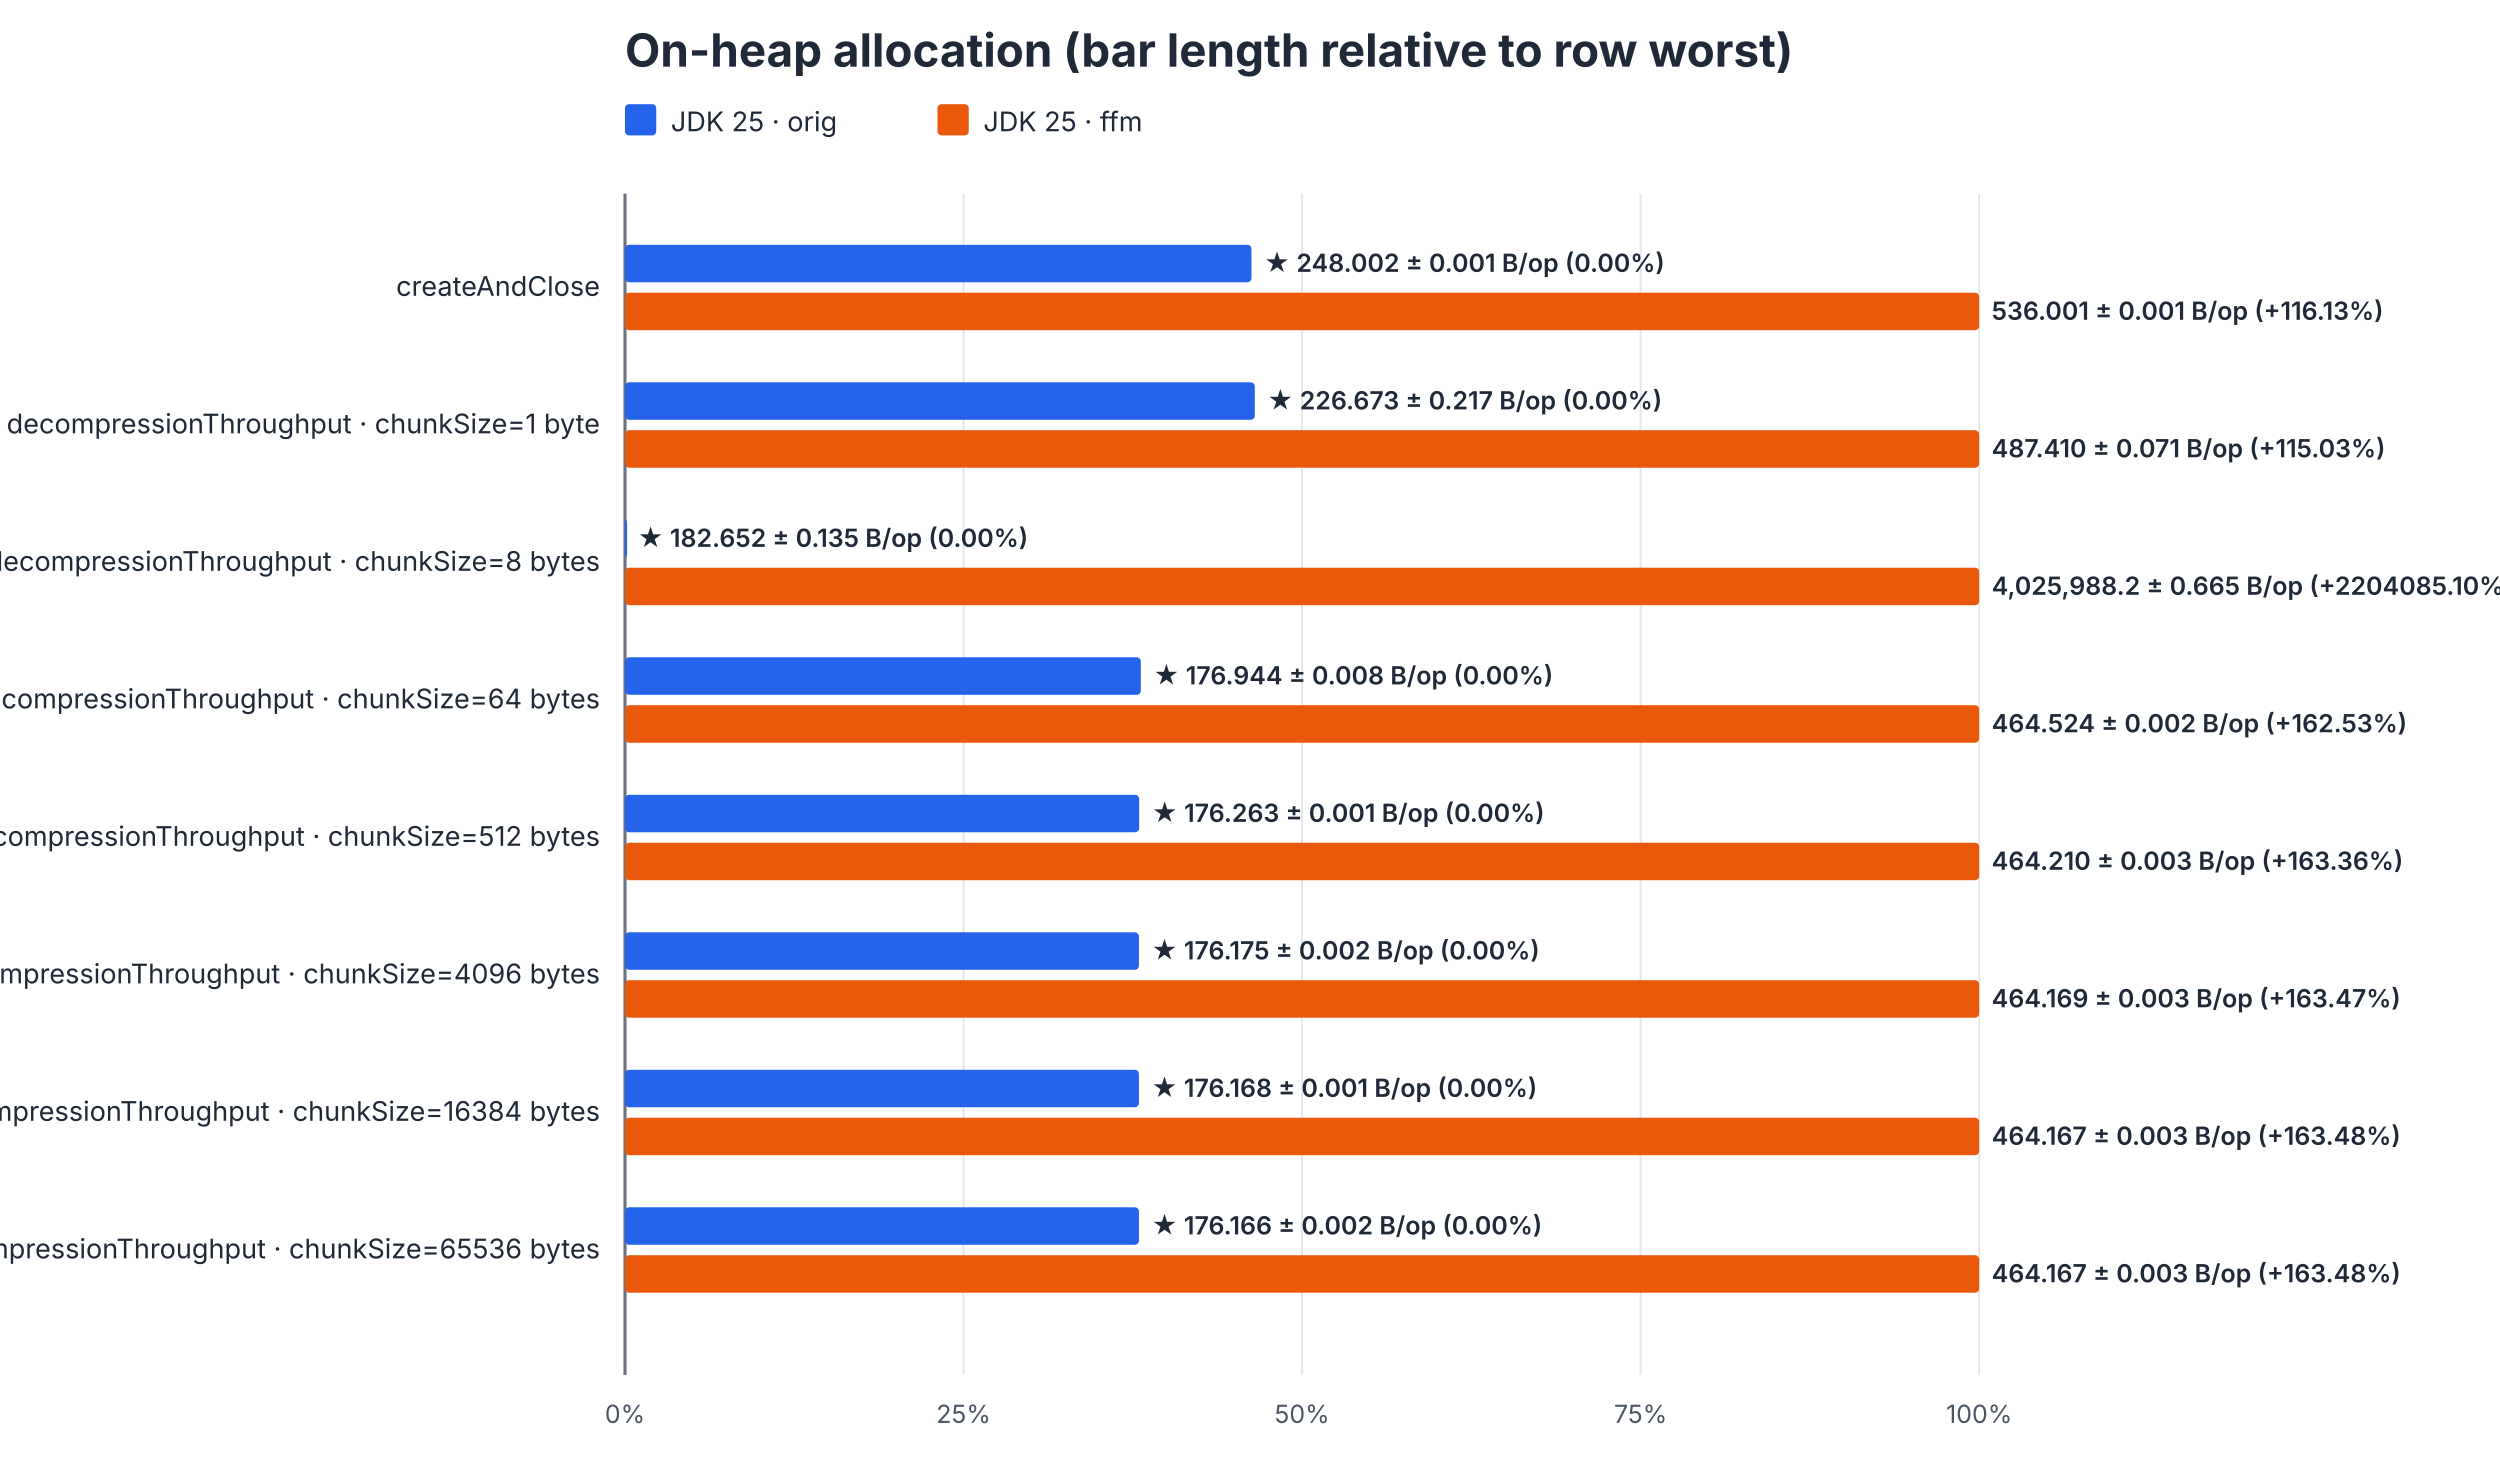
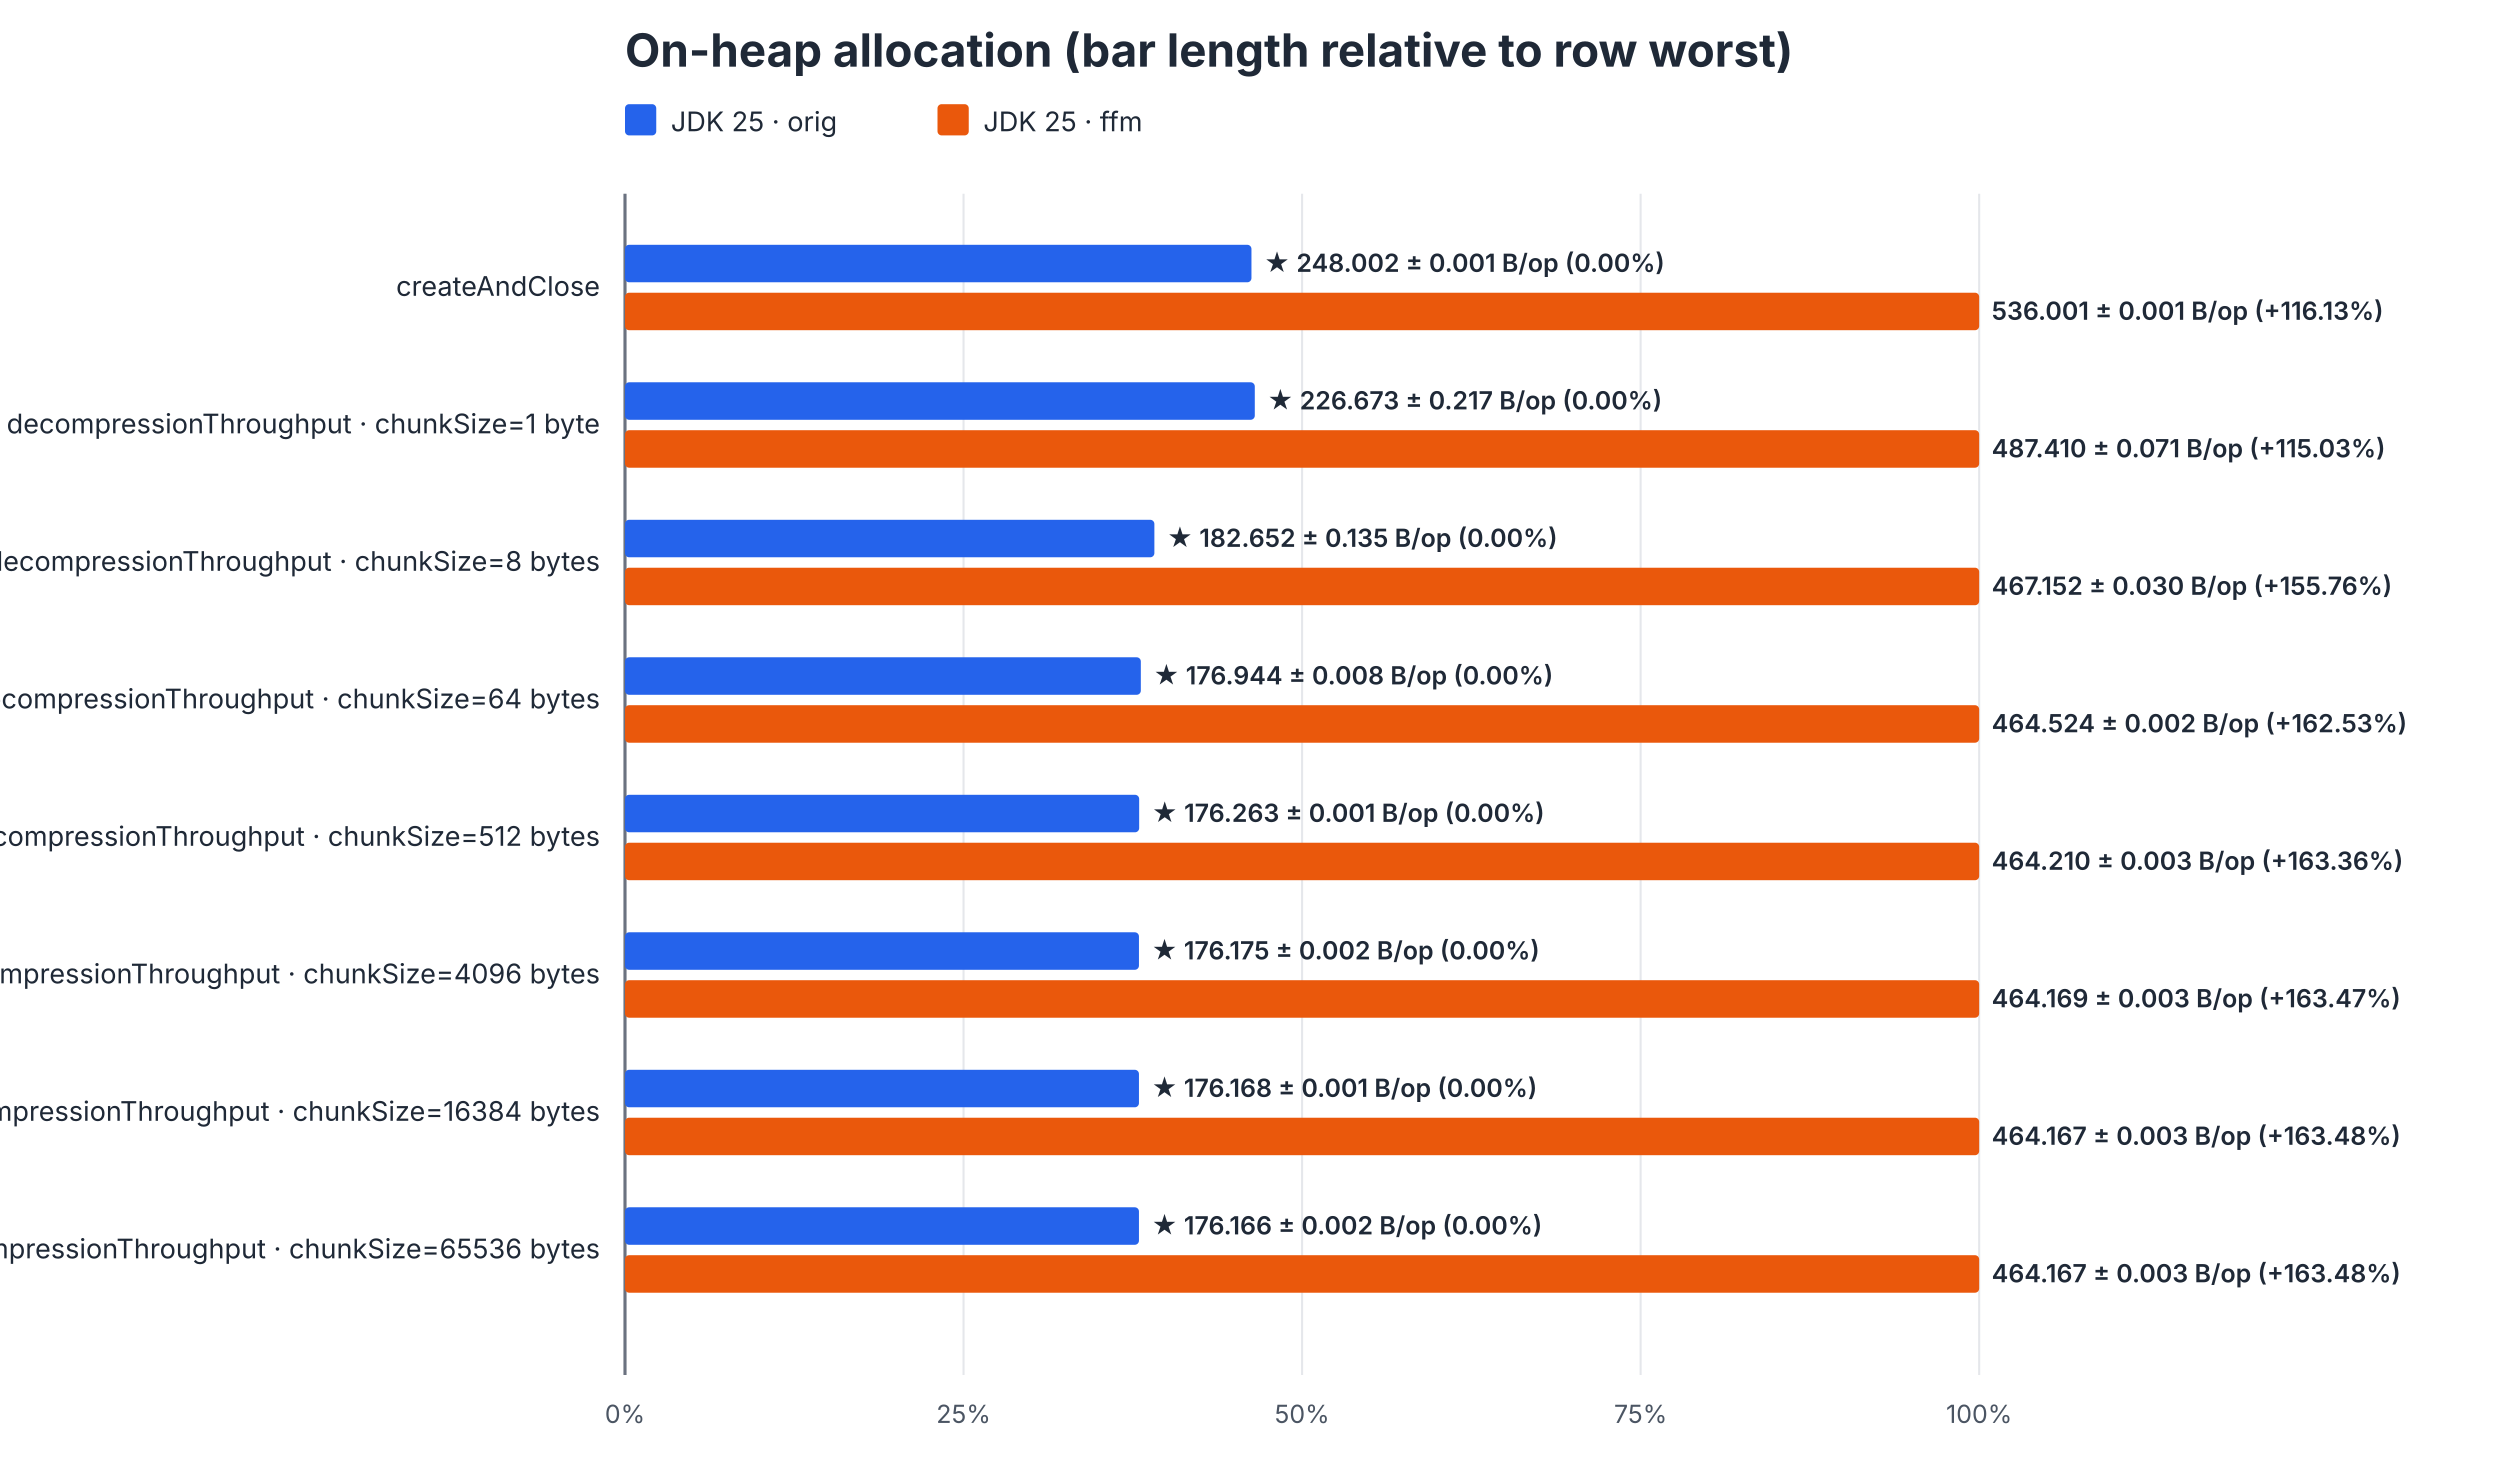
<svg xmlns="http://www.w3.org/2000/svg" width="1200" height="708" viewBox="0 0 1200 708">
  <rect width="100%" height="100%" fill="#ffffff" />
  <style>text{font-family:system-ui,-apple-system,sans-serif;fill:#1f2937}.title{font-size:22px;font-weight:700}.label{font-size:13px}.tick{font-size:12px;fill:#4b5563}.value{font-size:12px;font-weight:600}</style>
  <text x="300" y="32" class="title">On-heap allocation (bar length relative to row worst)</text>
  <rect x="300" y="50" width="15" height="15" rx="2" fill="#2563eb" />
  <text x="322" y="63" class="label">JDK 25 · orig</text>
  <rect x="450" y="50" width="15" height="15" rx="2" fill="#ea580c" />
  <text x="472" y="63" class="label">JDK 25 · ffm</text>
  <line x1="300.0" y1="93" x2="300.0" y2="660" stroke="#e5e7eb" />
  <text x="300.0" y="683" text-anchor="middle" class="tick">0%</text>
  <line x1="462.5" y1="93" x2="462.5" y2="660" stroke="#e5e7eb" />
  <text x="462.5" y="683" text-anchor="middle" class="tick">25%</text>
  <line x1="625.0" y1="93" x2="625.0" y2="660" stroke="#e5e7eb" />
  <text x="625.0" y="683" text-anchor="middle" class="tick">50%</text>
  <line x1="787.5" y1="93" x2="787.5" y2="660" stroke="#e5e7eb" />
  <text x="787.5" y="683" text-anchor="middle" class="tick">75%</text>
  <line x1="950.0" y1="93" x2="950.0" y2="660" stroke="#e5e7eb" />
  <text x="950.0" y="683" text-anchor="middle" class="tick">100%</text>
  <line x1="300.0" y1="93" x2="300.0" y2="660" stroke="#6b7280" stroke-width="1.5" />
  <text x="288" y="142.0" text-anchor="end" class="label">createAndClose</text>
  <rect x="300.0" y="117.5" width="300.7" height="18" rx="2" fill="#2563eb" />
  <text x="606.7" y="130.5" text-anchor="start" class="value">★ 248.002 ± 0.001 B/op (0.00%)</text>
  <rect x="300.0" y="140.5" width="650.0" height="18" rx="2" fill="#ea580c" />
  <text x="956.0" y="153.5" text-anchor="start" class="value">536.001 ± 0.001 B/op (+116.13%)</text>
  <text x="288" y="208.0" text-anchor="end" class="label">decompressionThroughput · chunkSize=1 byte</text>
  <rect x="300.0" y="183.5" width="302.3" height="18" rx="2" fill="#2563eb" />
  <text x="608.3" y="196.5" text-anchor="start" class="value">★ 226.673 ± 0.217 B/op (0.00%)</text>
  <rect x="300.0" y="206.5" width="650.0" height="18" rx="2" fill="#ea580c" />
  <text x="956.0" y="219.5" text-anchor="start" class="value">487.410 ± 0.071 B/op (+115.03%)</text>
  <text x="288" y="274.0" text-anchor="end" class="label">decompressionThroughput · chunkSize=8 bytes</text>
-   <rect x="300.0" y="249.5" width="1.0" height="18" rx="2" fill="#2563eb" />
-   <text x="306.0" y="262.5" text-anchor="start" class="value">★ 182.652 ± 0.135 B/op (0.00%)</text>
+   <rect x="300.0" y="249.5" width="254.1" height="18" rx="2" fill="#2563eb" />
+   <text x="560.1" y="262.5" text-anchor="start" class="value">★ 182.652 ± 0.135 B/op (0.00%)</text>
  <rect x="300.0" y="272.5" width="650.0" height="18" rx="2" fill="#ea580c" />
-   <text x="956.0" y="285.5" text-anchor="start" class="value">4,025,988.2 ± 0.665 B/op (+2204085.10%)</text>
+   <text x="956.0" y="285.5" text-anchor="start" class="value">467.152 ± 0.030 B/op (+155.76%)</text>
  <text x="288" y="340.0" text-anchor="end" class="label">decompressionThroughput · chunkSize=64 bytes</text>
  <rect x="300.0" y="315.5" width="247.6" height="18" rx="2" fill="#2563eb" />
  <text x="553.6" y="328.5" text-anchor="start" class="value">★ 176.944 ± 0.008 B/op (0.00%)</text>
  <rect x="300.0" y="338.5" width="650.0" height="18" rx="2" fill="#ea580c" />
  <text x="956.0" y="351.5" text-anchor="start" class="value">464.524 ± 0.002 B/op (+162.53%)</text>
  <text x="288" y="406.0" text-anchor="end" class="label">decompressionThroughput · chunkSize=512 bytes</text>
  <rect x="300.0" y="381.5" width="246.8" height="18" rx="2" fill="#2563eb" />
  <text x="552.8" y="394.5" text-anchor="start" class="value">★ 176.263 ± 0.001 B/op (0.00%)</text>
  <rect x="300.0" y="404.5" width="650.0" height="18" rx="2" fill="#ea580c" />
  <text x="956.0" y="417.5" text-anchor="start" class="value">464.210 ± 0.003 B/op (+163.36%)</text>
  <text x="288" y="472.0" text-anchor="end" class="label">decompressionThroughput · chunkSize=4096 bytes</text>
  <rect x="300.0" y="447.5" width="246.7" height="18" rx="2" fill="#2563eb" />
  <text x="552.7" y="460.5" text-anchor="start" class="value">★ 176.175 ± 0.002 B/op (0.00%)</text>
  <rect x="300.0" y="470.5" width="650.0" height="18" rx="2" fill="#ea580c" />
  <text x="956.0" y="483.5" text-anchor="start" class="value">464.169 ± 0.003 B/op (+163.47%)</text>
  <text x="288" y="538.0" text-anchor="end" class="label">decompressionThroughput · chunkSize=16384 bytes</text>
  <rect x="300.0" y="513.5" width="246.7" height="18" rx="2" fill="#2563eb" />
  <text x="552.7" y="526.5" text-anchor="start" class="value">★ 176.168 ± 0.001 B/op (0.00%)</text>
  <rect x="300.0" y="536.5" width="650.0" height="18" rx="2" fill="#ea580c" />
  <text x="956.0" y="549.5" text-anchor="start" class="value">464.167 ± 0.003 B/op (+163.48%)</text>
  <text x="288" y="604.0" text-anchor="end" class="label">decompressionThroughput · chunkSize=65536 bytes</text>
  <rect x="300.0" y="579.5" width="246.7" height="18" rx="2" fill="#2563eb" />
  <text x="552.7" y="592.5" text-anchor="start" class="value">★ 176.166 ± 0.002 B/op (0.00%)</text>
  <rect x="300.0" y="602.5" width="650.0" height="18" rx="2" fill="#ea580c" />
  <text x="956.0" y="615.5" text-anchor="start" class="value">464.167 ± 0.003 B/op (+163.48%)</text>
</svg>
